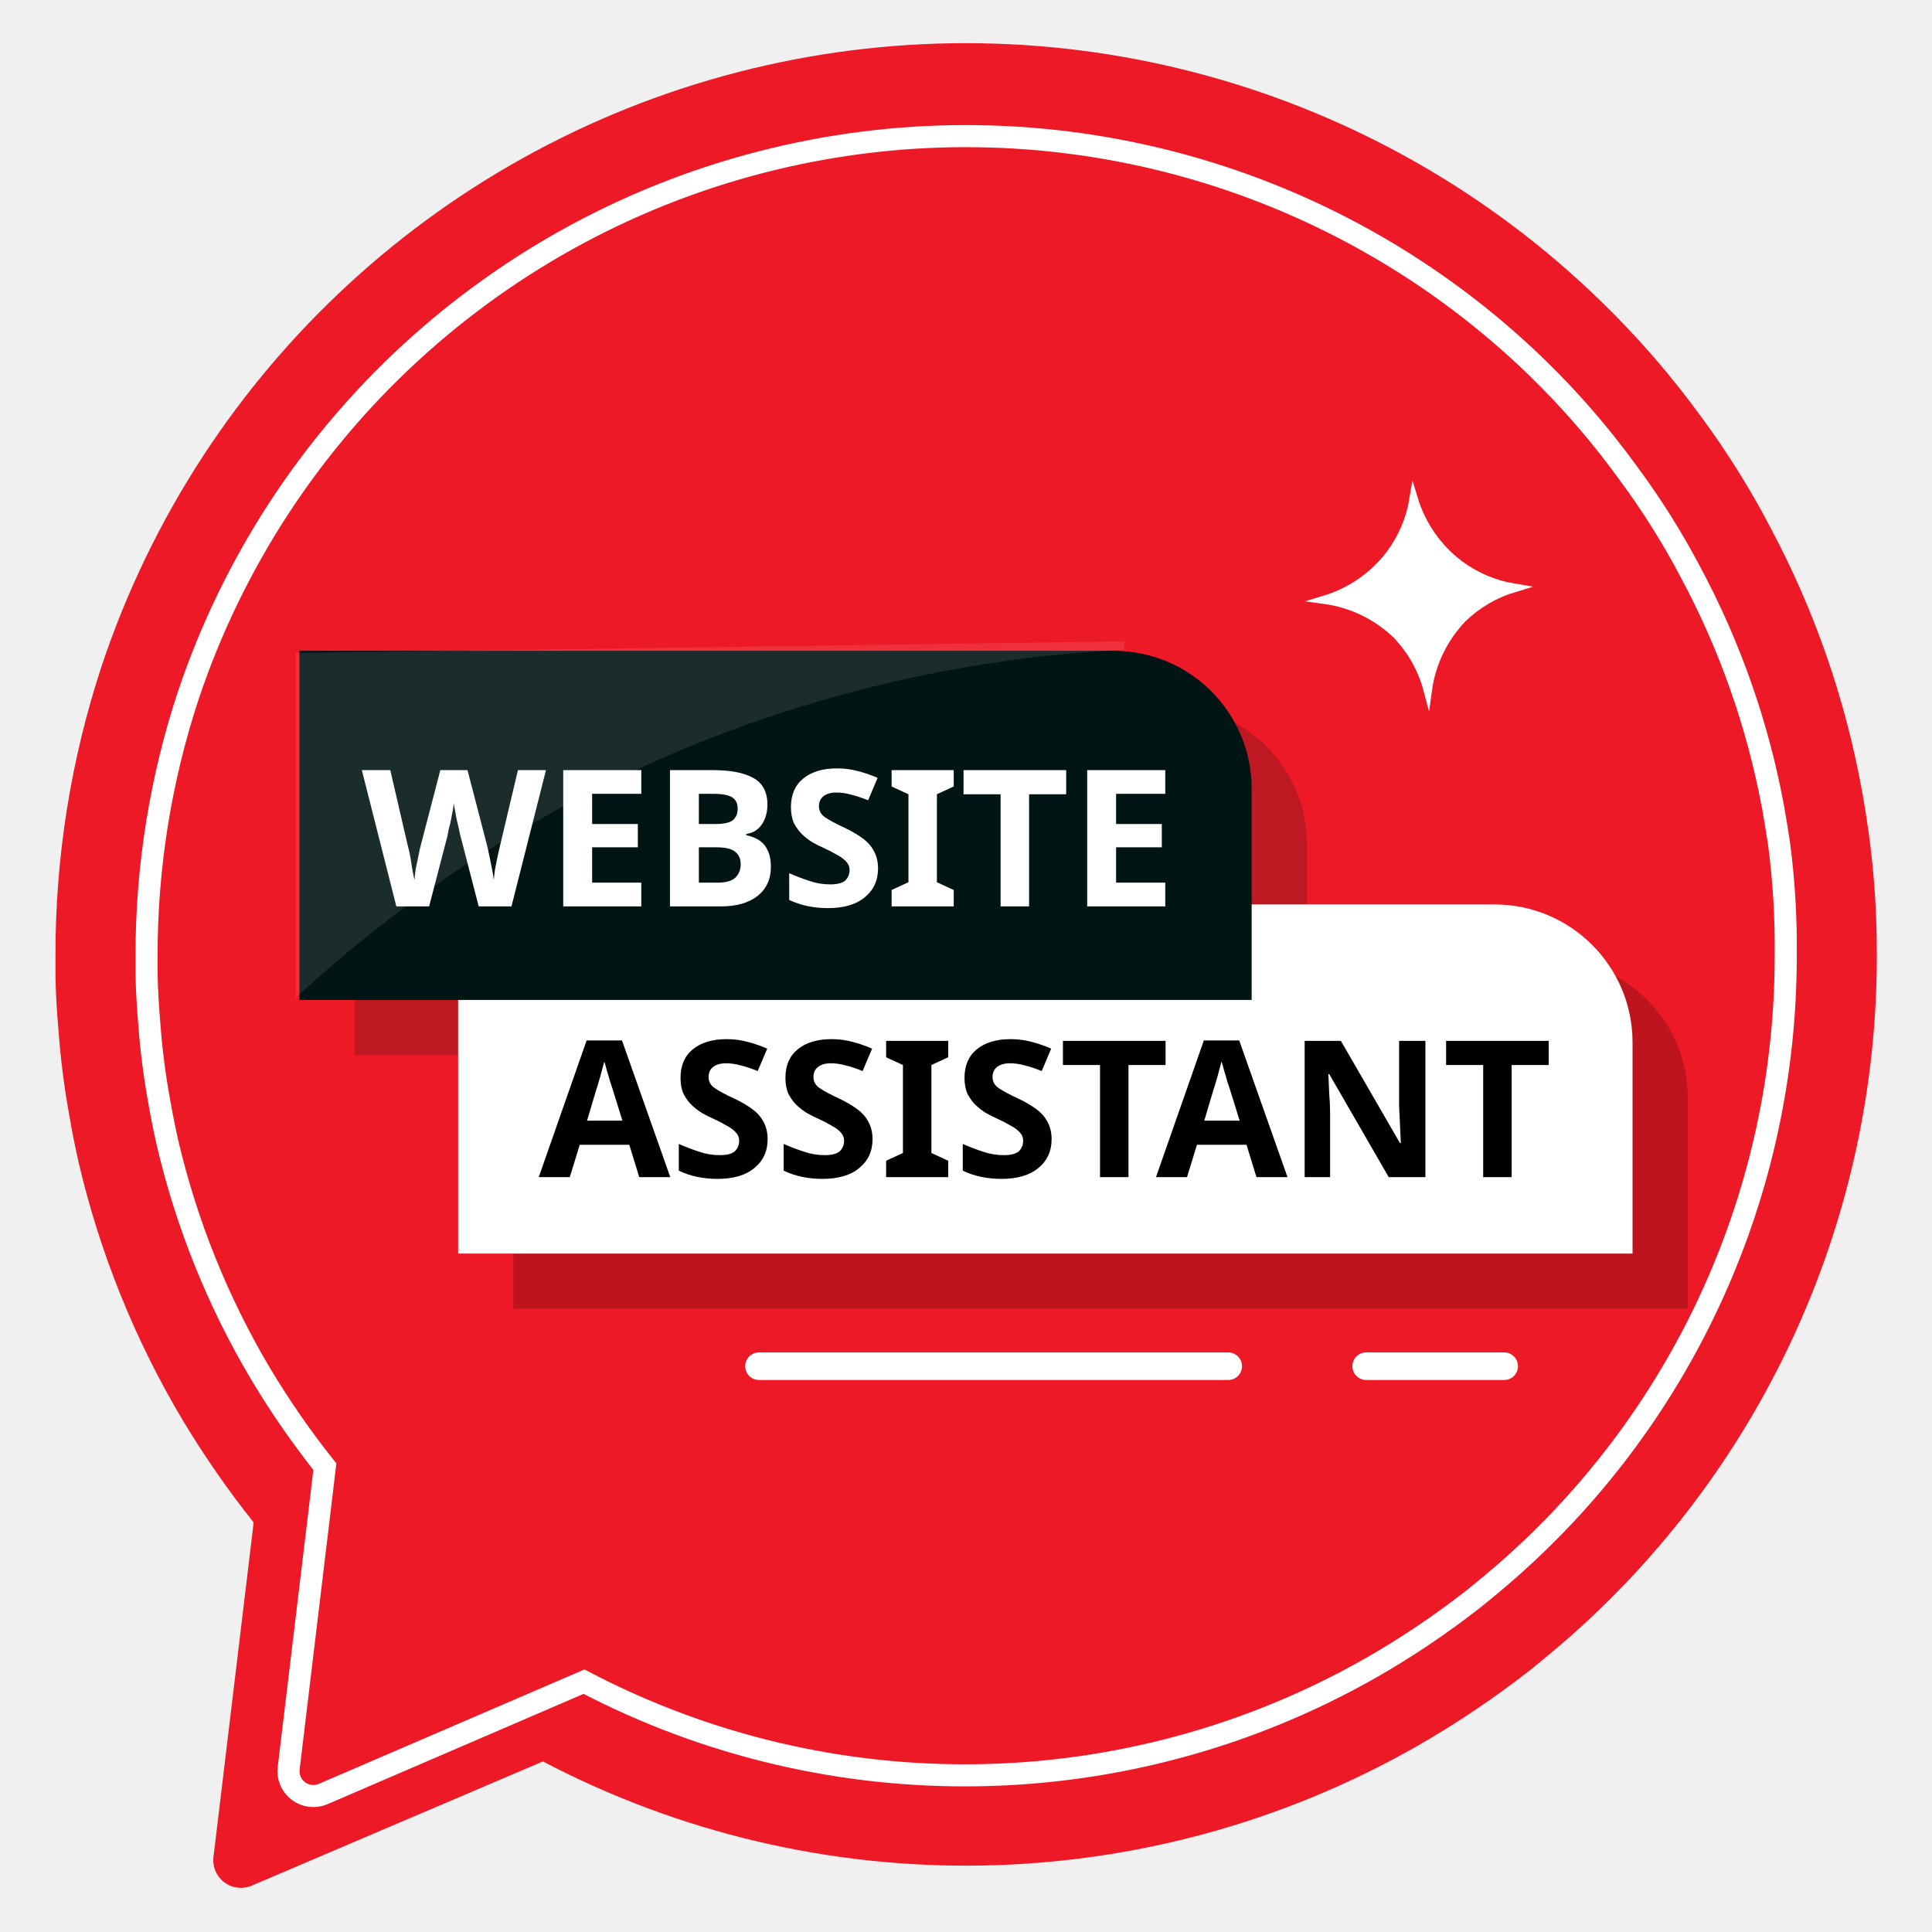
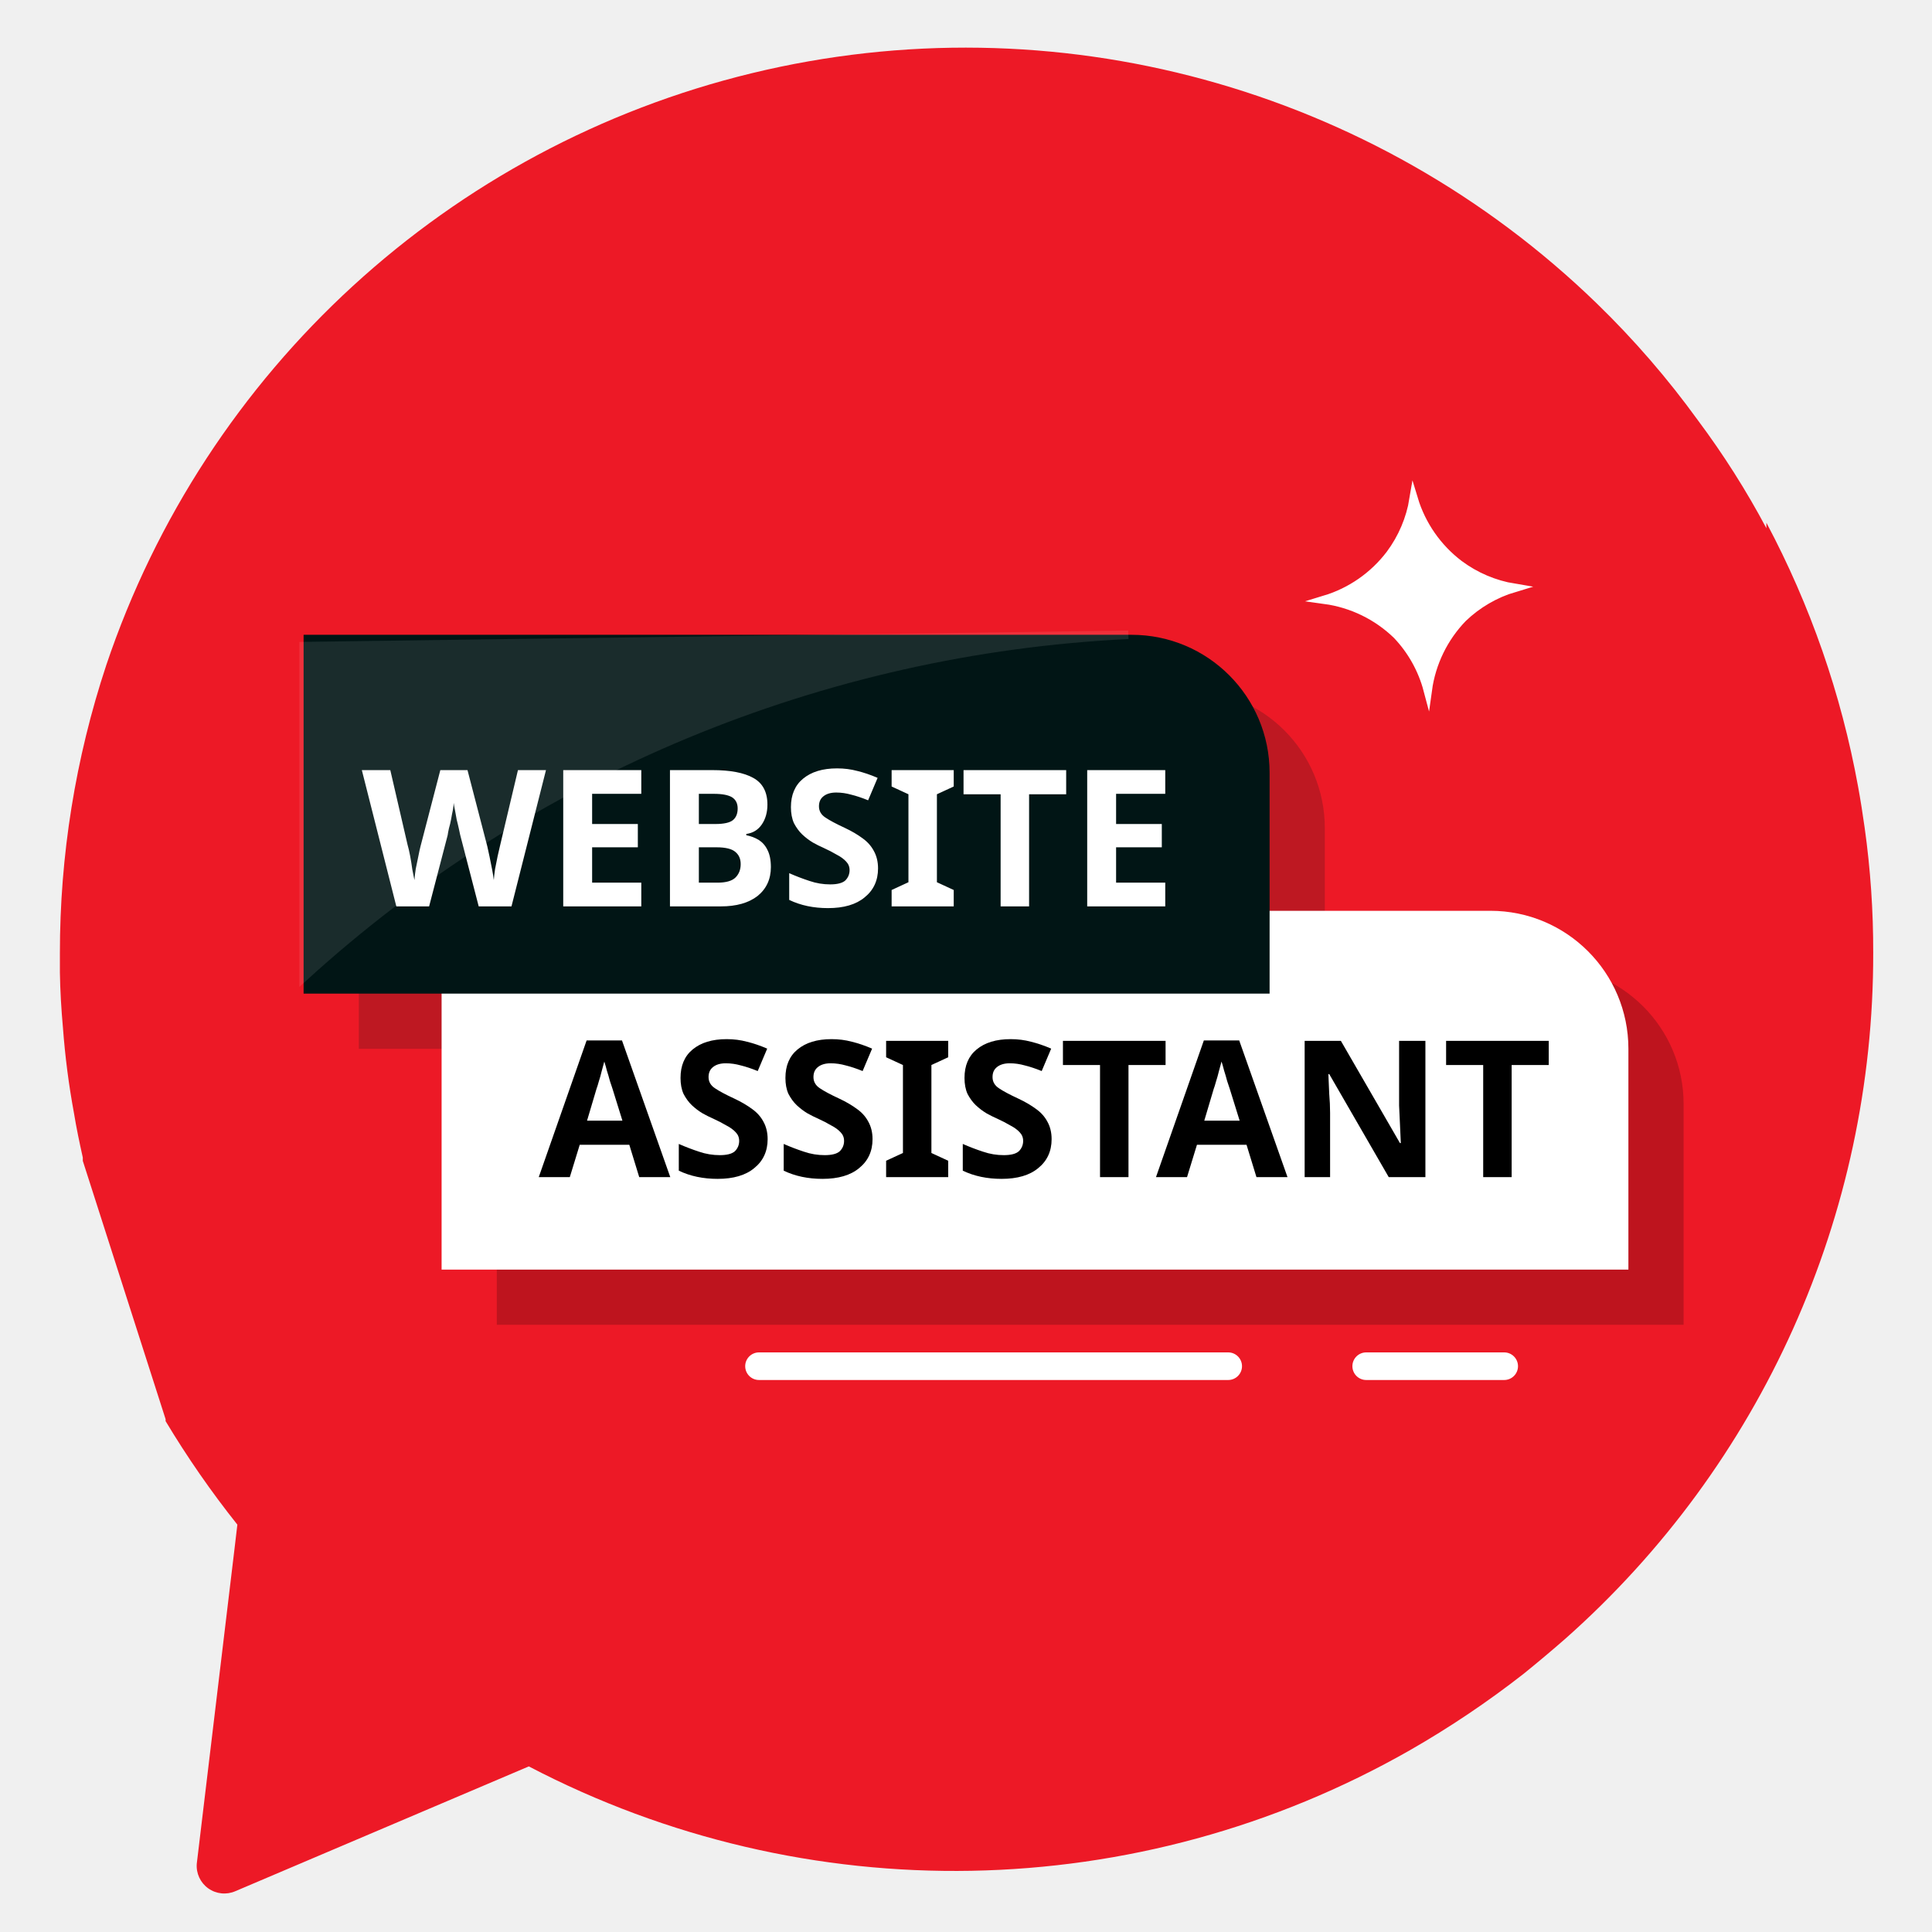
<svg xmlns="http://www.w3.org/2000/svg" id="Layer_1" data-name="Layer 1" width="70" height="70" viewBox="0 0 70 70">
-   <g>
-     <g>
-       <path d="M68,34.59A32.86,32.86,0,0,1,56.94,59.25q-.73.64-1.5,1.26a34.38,34.38,0,0,1-4.09,2.75,33,33,0,0,1-31.68.56L9.12,68.32a1,1,0,0,1-1.39-1L9.09,56l.1-.84a34.22,34.22,0,0,1-2.58-3.72h0a32.88,32.88,0,0,1-3.77-9.36h0c-.12-.54-.23-1.07-.32-1.62a28.91,28.91,0,0,1-.4-3.12c-.06-.67-.1-1.35-.11-2,0-.22,0-.45,0-.68A33.35,33.35,0,0,1,3.69,24.11,33,33,0,0,1,58,10.91a32.33,32.33,0,0,1,3.68,4.25,30.62,30.62,0,0,1,2.49,4h0a32.6,32.6,0,0,1,3.29,9.48c.09.49.17,1,.24,1.49A31.74,31.74,0,0,1,68,34.59Z" style="fill: #ed1926" />
-       <path d="M64.7,34.64a29.58,29.58,0,0,1-10,22.19q-.66.58-1.35,1.13a31,31,0,0,1-3.68,2.47,29.74,29.74,0,0,1-28.51.5L11.71,65a.9.9,0,0,1-1.25-.94L11.68,53.9l.09-.76a30.8,30.8,0,0,1-2.32-3.35h0a29.6,29.6,0,0,1-3.39-8.42h0c-.11-.49-.21-1-.29-1.46a26,26,0,0,1-.36-2.81c-.05-.6-.09-1.22-.1-1.84,0-.2,0-.4,0-.61A30,30,0,0,1,6.82,25.2,29.72,29.72,0,0,1,55.69,13.32,29.1,29.1,0,0,1,59,17.15a27.56,27.56,0,0,1,2.24,3.56h0a29.34,29.34,0,0,1,3,8.53c.08.44.15.89.22,1.34A28.57,28.57,0,0,1,64.7,34.64Z" style="fill: none;stroke: #fff;stroke-miterlimit: 10;stroke-width: 0.8px" />
-     </g>
-     <path d="M12.85,25.58h29.5a5,5,0,0,1,5,5v7.65a0,0,0,0,1,0,0H12.85a0,0,0,0,1,0,0V25.58A0,0,0,0,1,12.85,25.58Z" style="fill: #011515;opacity: 0.2" />
-     <path d="M18.6,34.77H56.15a5,5,0,0,1,5,5v7.65a0,0,0,0,1,0,0H18.6a0,0,0,0,1,0,0V34.77A0,0,0,0,1,18.6,34.77Z" style="opacity: 0.2" />
-     <rect x="27" y="49" width="18" height="1" rx="0.5" ry="0.5" style="fill: #fff" />
-     <rect x="49" y="49" width="6" height="1" rx="0.5" ry="0.5" style="fill: #fff" />
-     <path d="M51.73,25A4.6,4.6,0,0,0,50.61,23,4.67,4.67,0,0,0,48,21.73a4.67,4.67,0,0,0,2.37-1.65,4.6,4.6,0,0,0,.85-2,4.67,4.67,0,0,0,1.65,2.37,4.6,4.6,0,0,0,2,.85A4.6,4.6,0,0,0,53,22.39,4.67,4.67,0,0,0,51.73,25Z" style="fill: #fff;stroke: #fff;stroke-miterlimit: 10;stroke-width: 0.307px" />
-     <path d="M16.6,32.77H54.15a5,5,0,0,1,5,5v7.65a0,0,0,0,1,0,0H16.6a0,0,0,0,1,0,0V32.77A0,0,0,0,1,16.6,32.77Z" style="fill: #fff" />
-     <path d="M10.85,23.58h29.5a5,5,0,0,1,5,5v7.65a0,0,0,0,1,0,0H10.85a0,0,0,0,1,0,0V23.58A0,0,0,0,1,10.85,23.58Z" style="fill: #011515" />
-     <text transform="translate(13.11 32.84)" style="font-size: 6.9px;fill: #fff;font-family: Poppins-SemiBold, Poppins;font-weight: 700">WEBSITE</text>
-     <text transform="translate(19.52 42.65)" style="font-size: 6.9px;font-family: Poppins-SemiBold, Poppins;font-weight: 700">ASSISTANT</text>
-     <path d="M10.86,23.81l29.87-.42A47.79,47.79,0,0,0,10.86,35.81Z" style="fill: #fff;stroke: #fff;stroke-miterlimit: 10;stroke-width: 0.307px;opacity: 0.1" />
-   </g>
+   <path d="M67.87,34.52A33.12,33.12,0,0,1,56.72,59.37Q56,60,55.21,60.64a34.65,34.65,0,0,1-4.12,2.77A33.3,33.3,0,0,1,19.16,64L8.53,68.52a1,1,0,0,1-1.4-1L8.5,56.09l.1-.85A34.49,34.49,0,0,1,6,51.49v-.07L3,42.06v-.12c-.12-.54-.23-1.06-.32-1.61a28.76,28.76,0,0,1-.4-3.1c-.06-.67-.1-1.34-.11-2,0-.22,0-.45,0-.68A33.17,33.17,0,0,1,3.85,24.1,32.85,32.85,0,0,1,57.86,11a32.16,32.16,0,0,1,3.66,4.23A30.46,30.46,0,0,1,64,19.14v-.2a32.86,32.86,0,0,1,3.32,9.55c.09.49.17,1,.24,1.5A32,32,0,0,1,67.87,34.52Z" style="fill: #ed1926" />
+   <path d="M13,25H43a5,5,0,0,1,5,5v8a0,0,0,0,1,0,0H13a0,0,0,0,1,0,0V25A0,0,0,0,1,13,25Z" style="fill: #011515;opacity: 0.2" />
+   <path d="M18,35H56a5,5,0,0,1,5,5v8a0,0,0,0,1,0,0H18a0,0,0,0,1,0,0V35A0,0,0,0,1,18,35Z" style="opacity: 0.2" />
+   <rect x="27" y="49" width="18" height="1" rx="0.5" ry="0.5" style="fill: #fff" />
+   <rect x="49" y="49" width="6" height="1" rx="0.5" ry="0.5" style="fill: #fff" />
+   <path d="M51.73,25A4.6,4.6,0,0,0,50.61,23,4.67,4.67,0,0,0,48,21.73a4.67,4.67,0,0,0,2.37-1.65,4.6,4.6,0,0,0,.85-2,4.67,4.67,0,0,0,1.65,2.37,4.6,4.6,0,0,0,2,.85A4.6,4.6,0,0,0,53,22.39,4.67,4.67,0,0,0,51.73,25Z" style="fill: #fff;stroke: #fff;stroke-miterlimit: 10;stroke-width: 0.307px" />
+   <path d="M16,33H54a5,5,0,0,1,5,5v8a0,0,0,0,1,0,0H16a0,0,0,0,1,0,0V33A0,0,0,0,1,16,33Z" style="fill: #fff" />
+   <path d="M11,23H41a5,5,0,0,1,5,5v8a0,0,0,0,1,0,0H11a0,0,0,0,1,0,0V23A0,0,0,0,1,11,23Z" style="fill: #011515" />
+   <text transform="translate(13.11 32.84)" style="font-size: 6.9px;fill: #fff;font-family: Poppins-SemiBold, Poppins;font-weight: 700">WEBSITE</text>
+   <text transform="translate(19.52 42.65)" style="font-size: 6.9px;font-family: Poppins-SemiBold, Poppins;font-weight: 700">ASSISTANT</text>
+   <path d="M11,23.41,40.88,23A47.79,47.79,0,0,0,11,35.41Z" style="fill: #fff;stroke: #fff;stroke-miterlimit: 10;stroke-width: 0.307px;opacity: 0.1" />
</svg>
